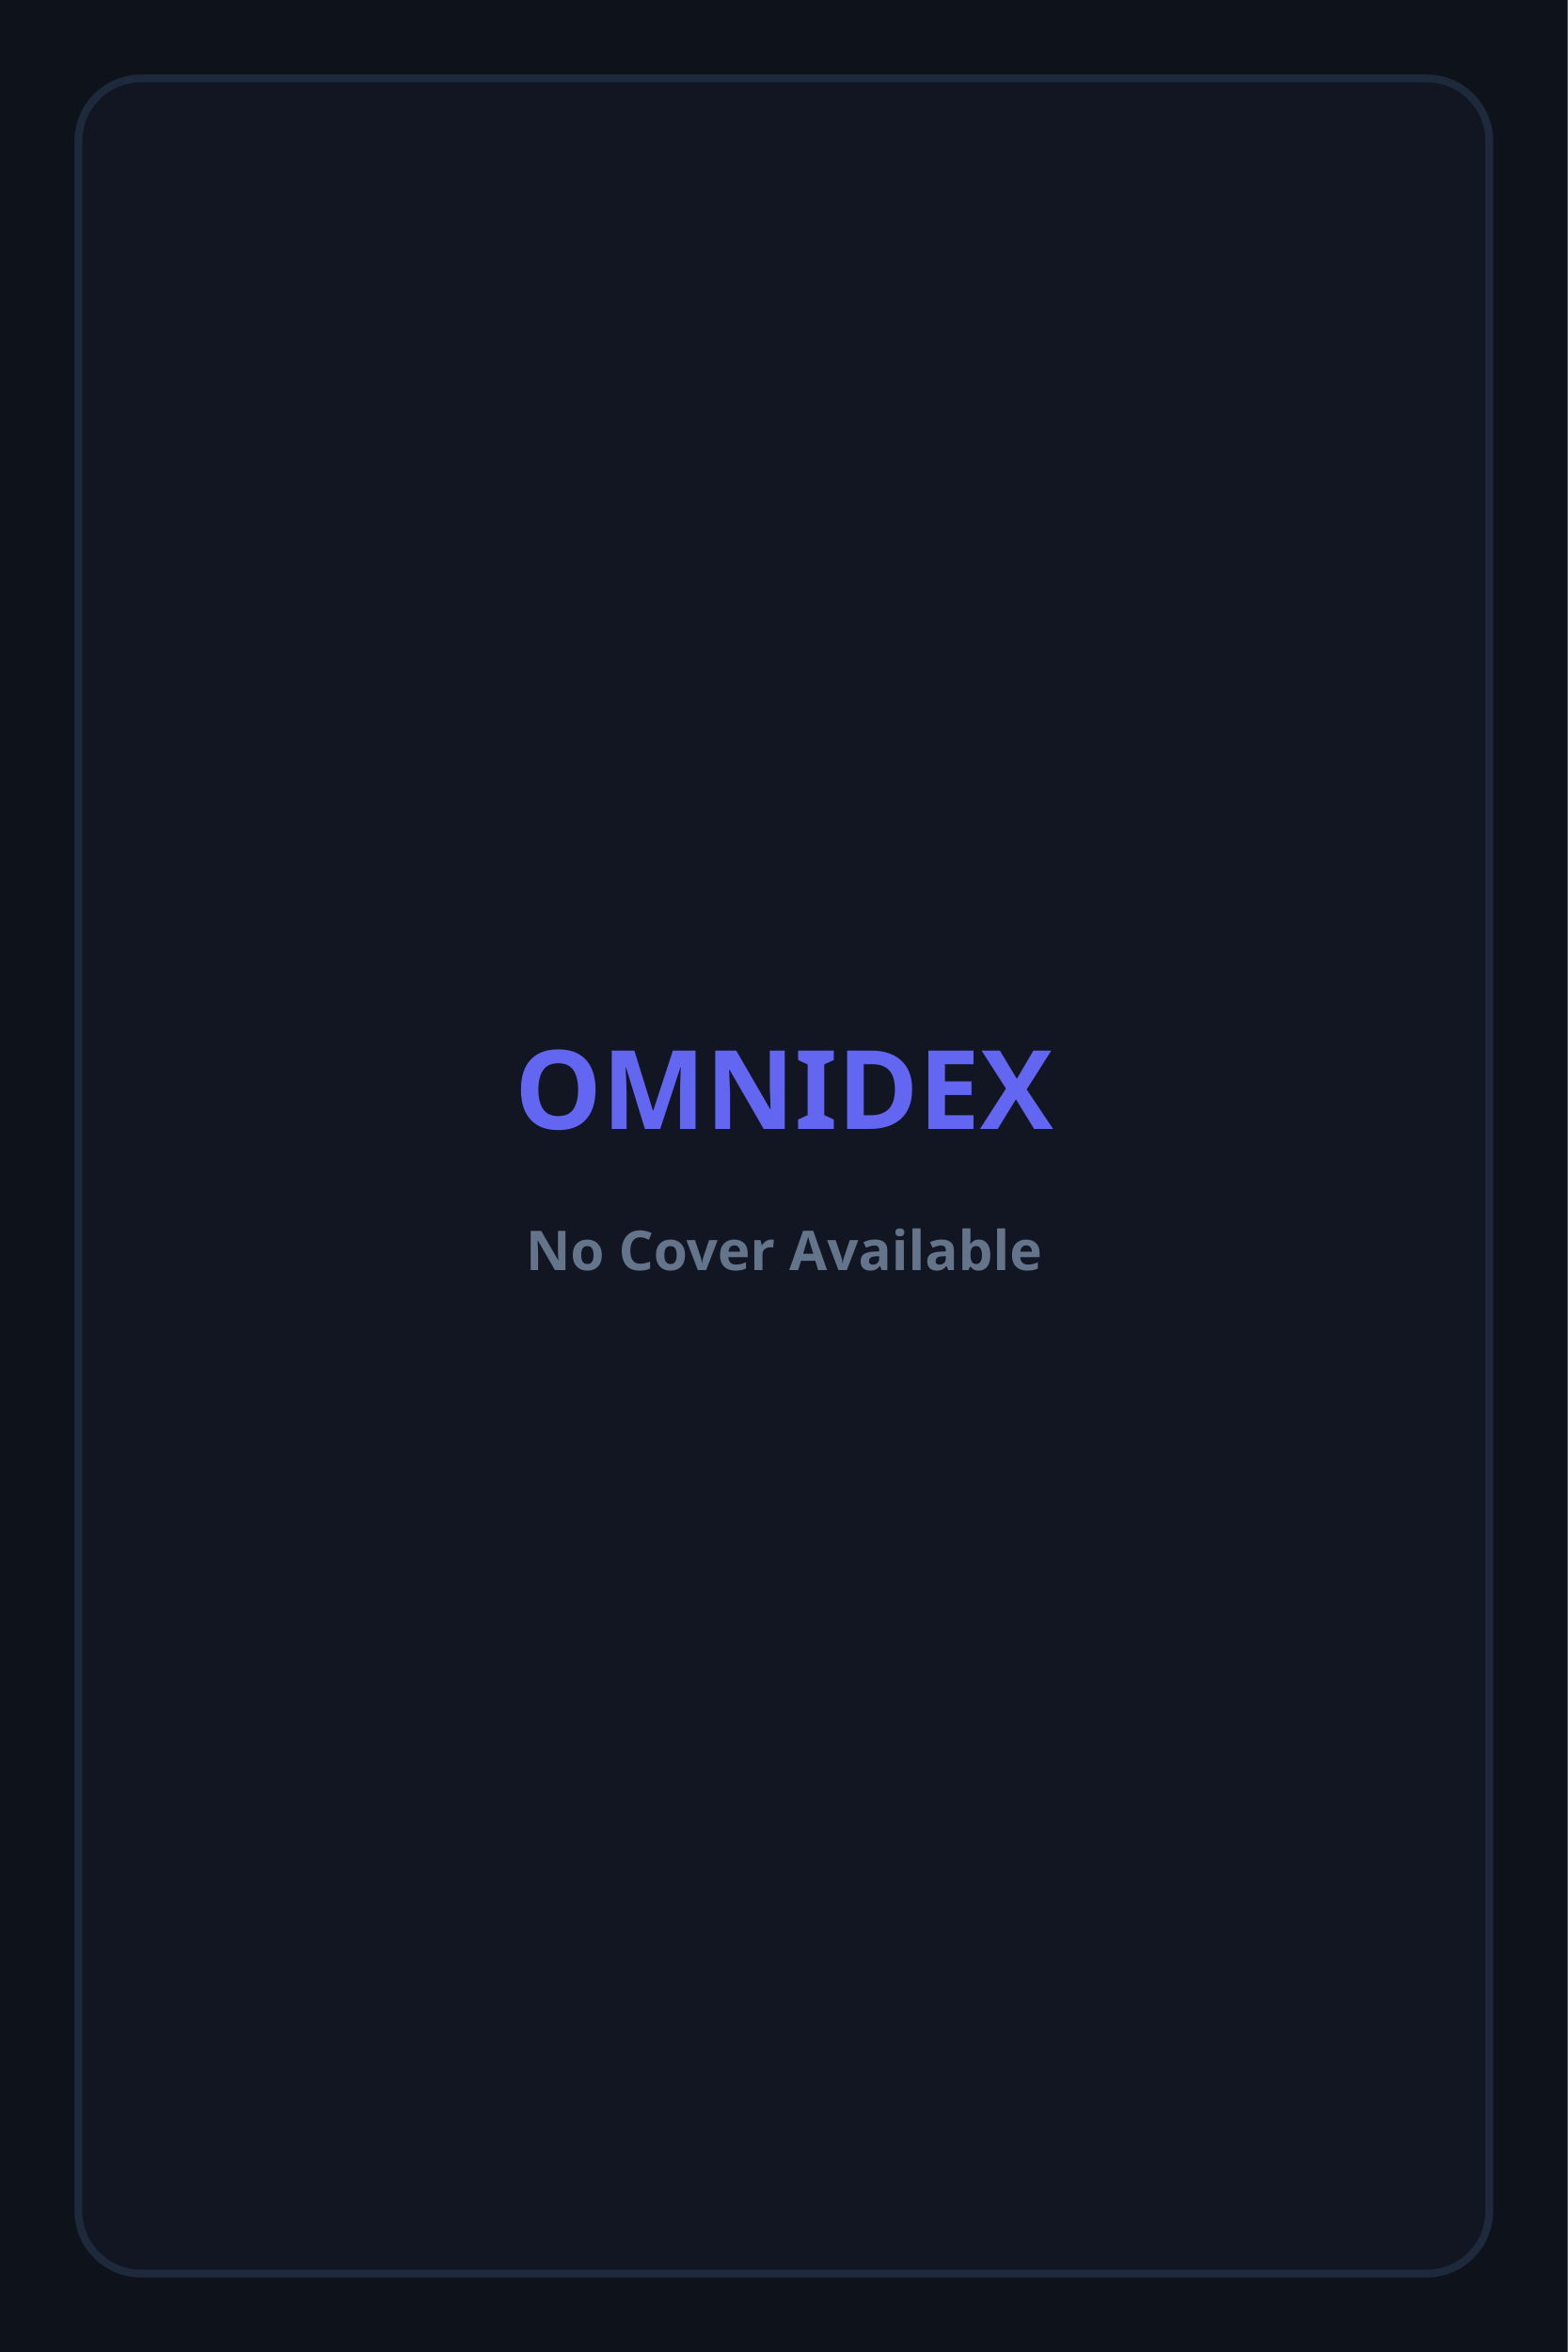
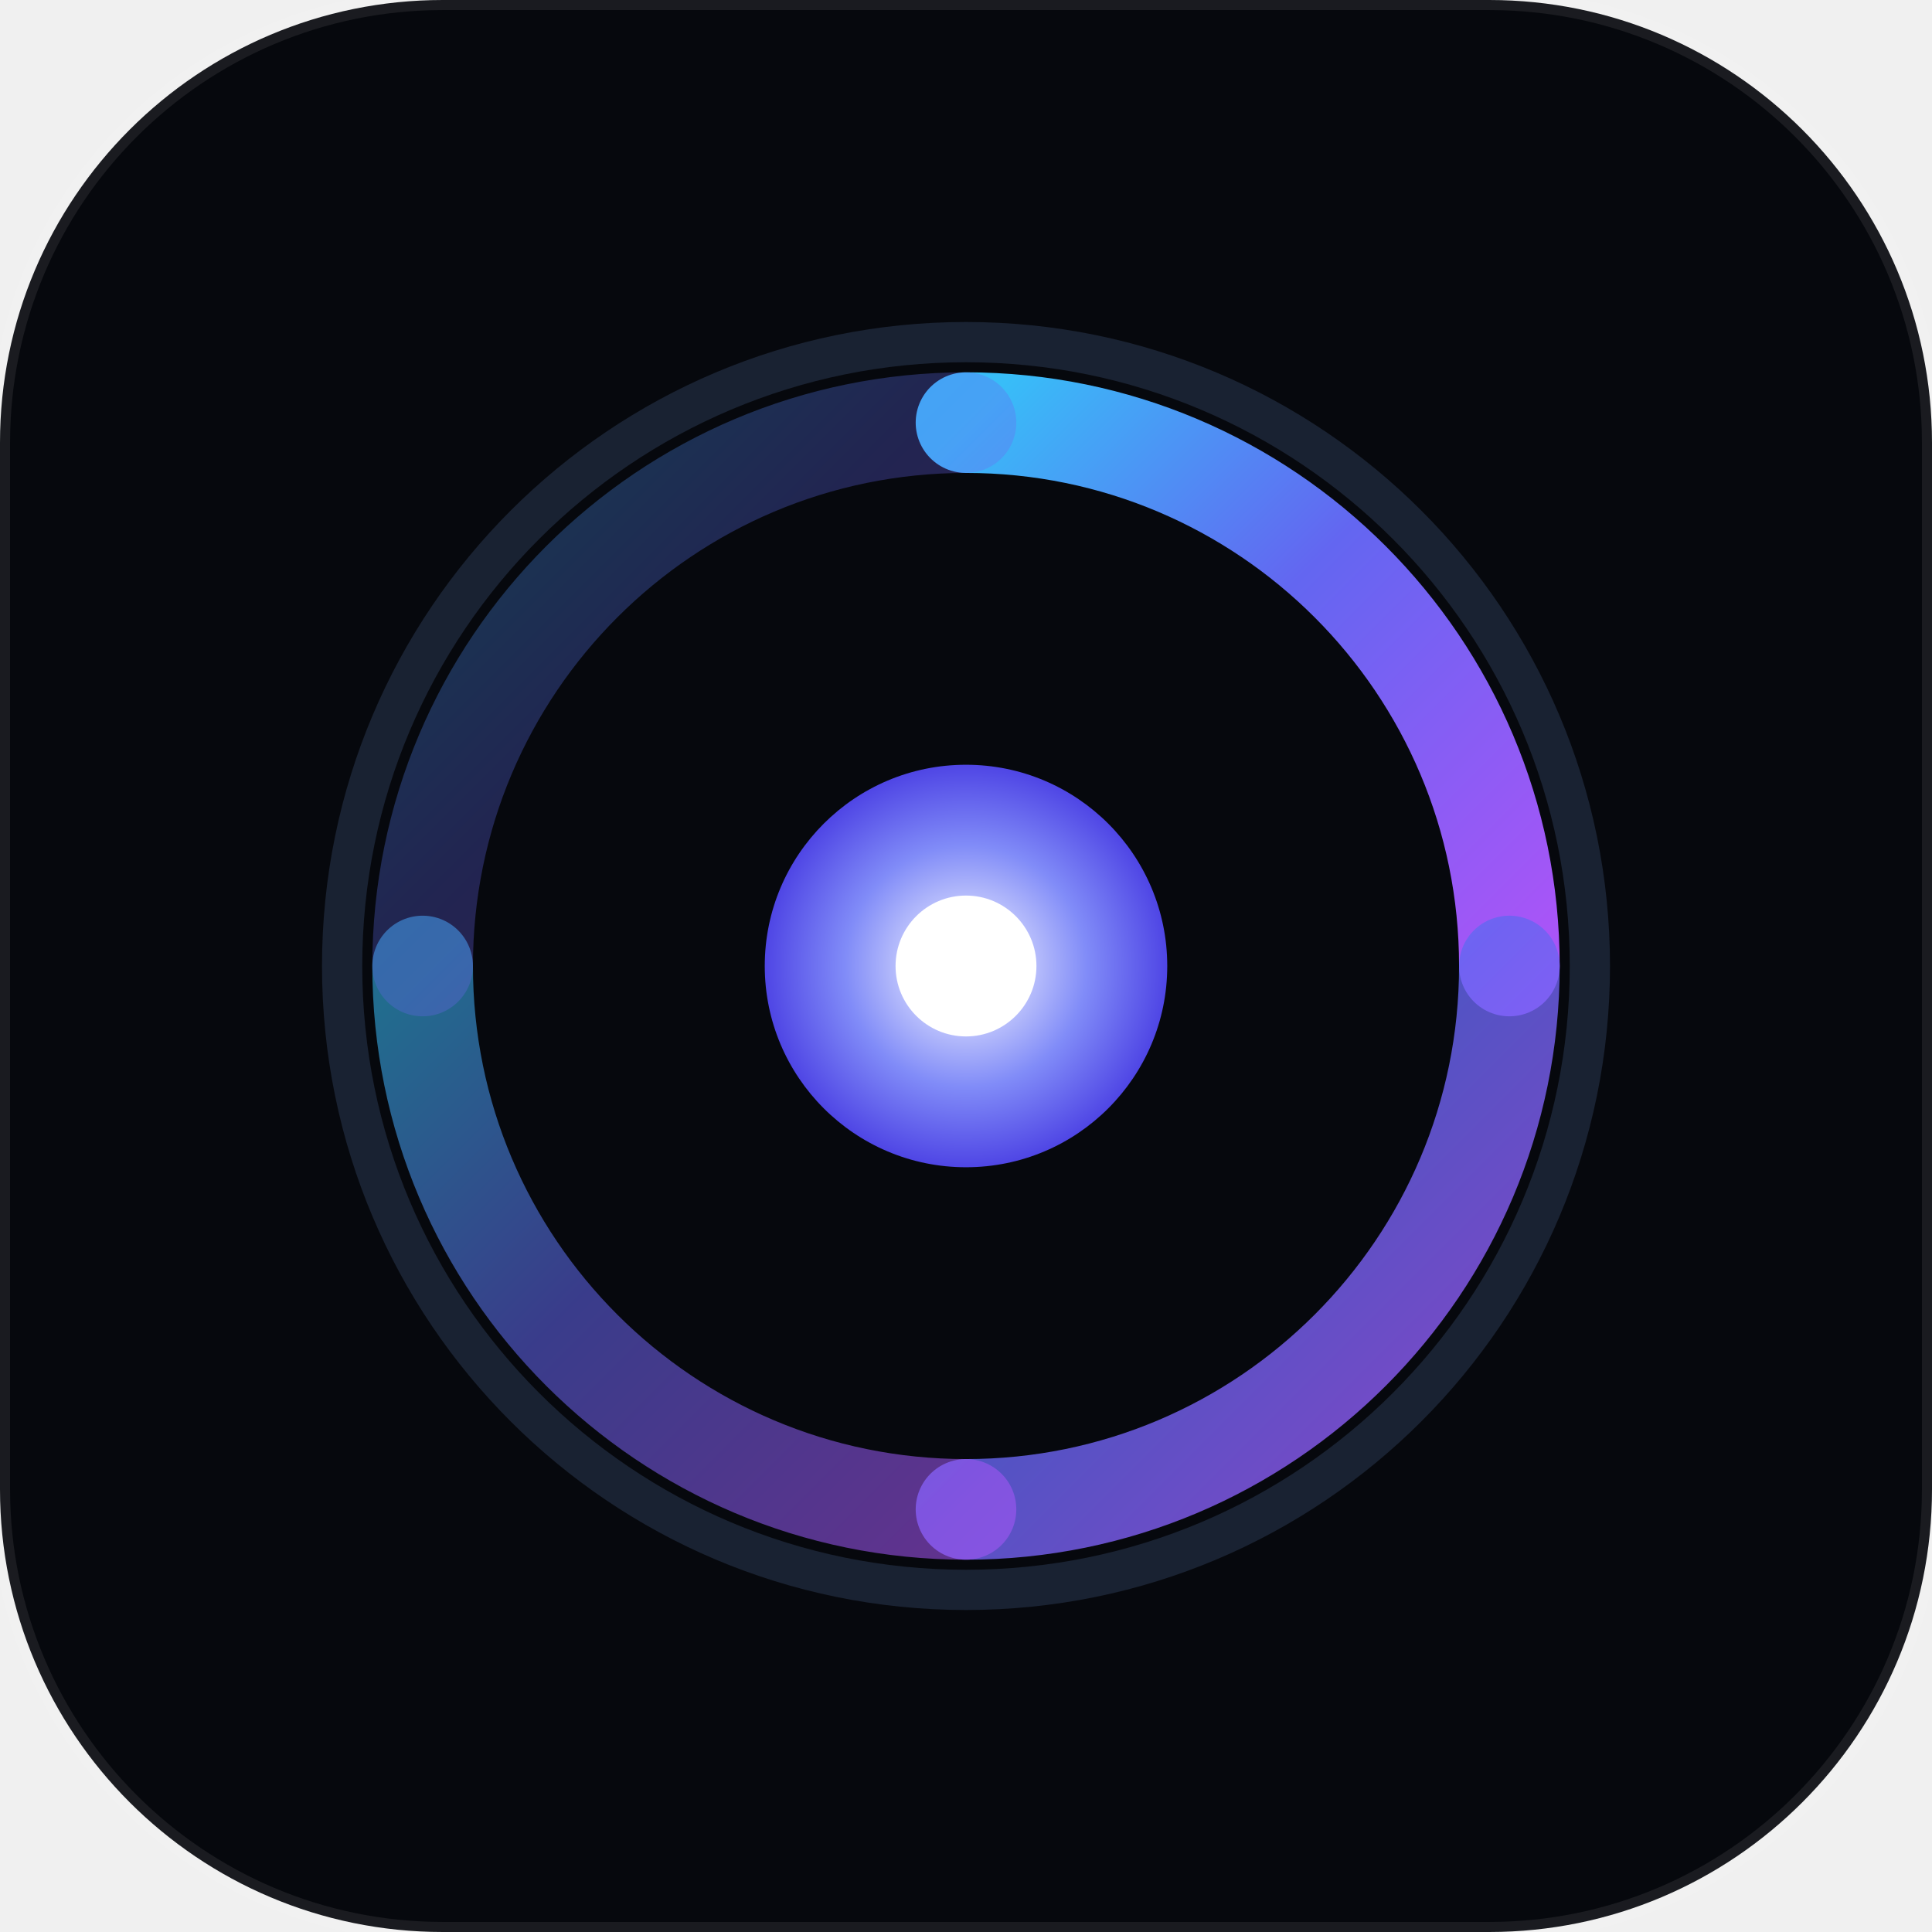
- <svg xmlns="http://www.w3.org/2000/svg" width="400" height="600" viewBox="0 0 400 600">
-   <rect width="100%" height="100%" fill="#0e121b" />
-   <rect x="20" y="20" width="360" height="560" rx="16" fill="#111622" stroke="#1e293b" stroke-width="2" />
-   <text x="50%" y="48%" text-anchor="middle" fill="#6366f1" font-size="28" font-family="sans-serif" font-weight="900">OMNIDEX</text>
-   <text x="50%" y="54%" text-anchor="middle" fill="#64748b" font-size="14" font-family="sans-serif" font-weight="600">No Cover Available</text>
+ <svg xmlns="http://www.w3.org/2000/svg" viewBox="0 0 192 192" fill="none">
+   <defs>
+     <linearGradient id="omniPwaGrad" x1="0%" y1="0%" x2="100%" y2="100%">
+       <stop offset="0%" stop-color="#38BDF8" />
+       <stop offset="45%" stop-color="#6366F1" />
+       <stop offset="100%" stop-color="#A855F7" />
+     </linearGradient>
+     <radialGradient id="omniPwaCore" cx="50%" cy="50%" r="50%">
+       <stop offset="0%" stop-color="#FFFFFF" />
+       <stop offset="60%" stop-color="#818CF8" />
+       <stop offset="100%" stop-color="#4F46E5" />
+     </radialGradient>
+   </defs>
+   <rect width="192" height="192" rx="44" fill="#06080D" />
+   <rect width="192" height="192" rx="44" stroke="rgba(255,255,255,0.08)" stroke-width="2" />
+   <circle cx="96" cy="96" r="62" stroke="#1E293B" stroke-width="4" stroke-opacity="0.8" />
+   <path d="M96 42A54 54 0 0 1 150 96" stroke="url(#omniPwaGrad)" stroke-width="10" stroke-linecap="round" />
+   <path d="M150 96A54 54 0 0 1 96 150" stroke="url(#omniPwaGrad)" stroke-width="10" stroke-linecap="round" stroke-opacity="0.8" />
+   <path d="M96 150A54 54 0 0 1 42 96" stroke="url(#omniPwaGrad)" stroke-width="10" stroke-linecap="round" stroke-opacity="0.55" />
+   <path d="M42 96A54 54 0 0 1 96 42" stroke="url(#omniPwaGrad)" stroke-width="10" stroke-linecap="round" stroke-opacity="0.3" />
+   <circle cx="96" cy="96" r="20" fill="url(#omniPwaCore)" />
+   <circle cx="96" cy="96" r="7" fill="#FFFFFF" />
</svg>
